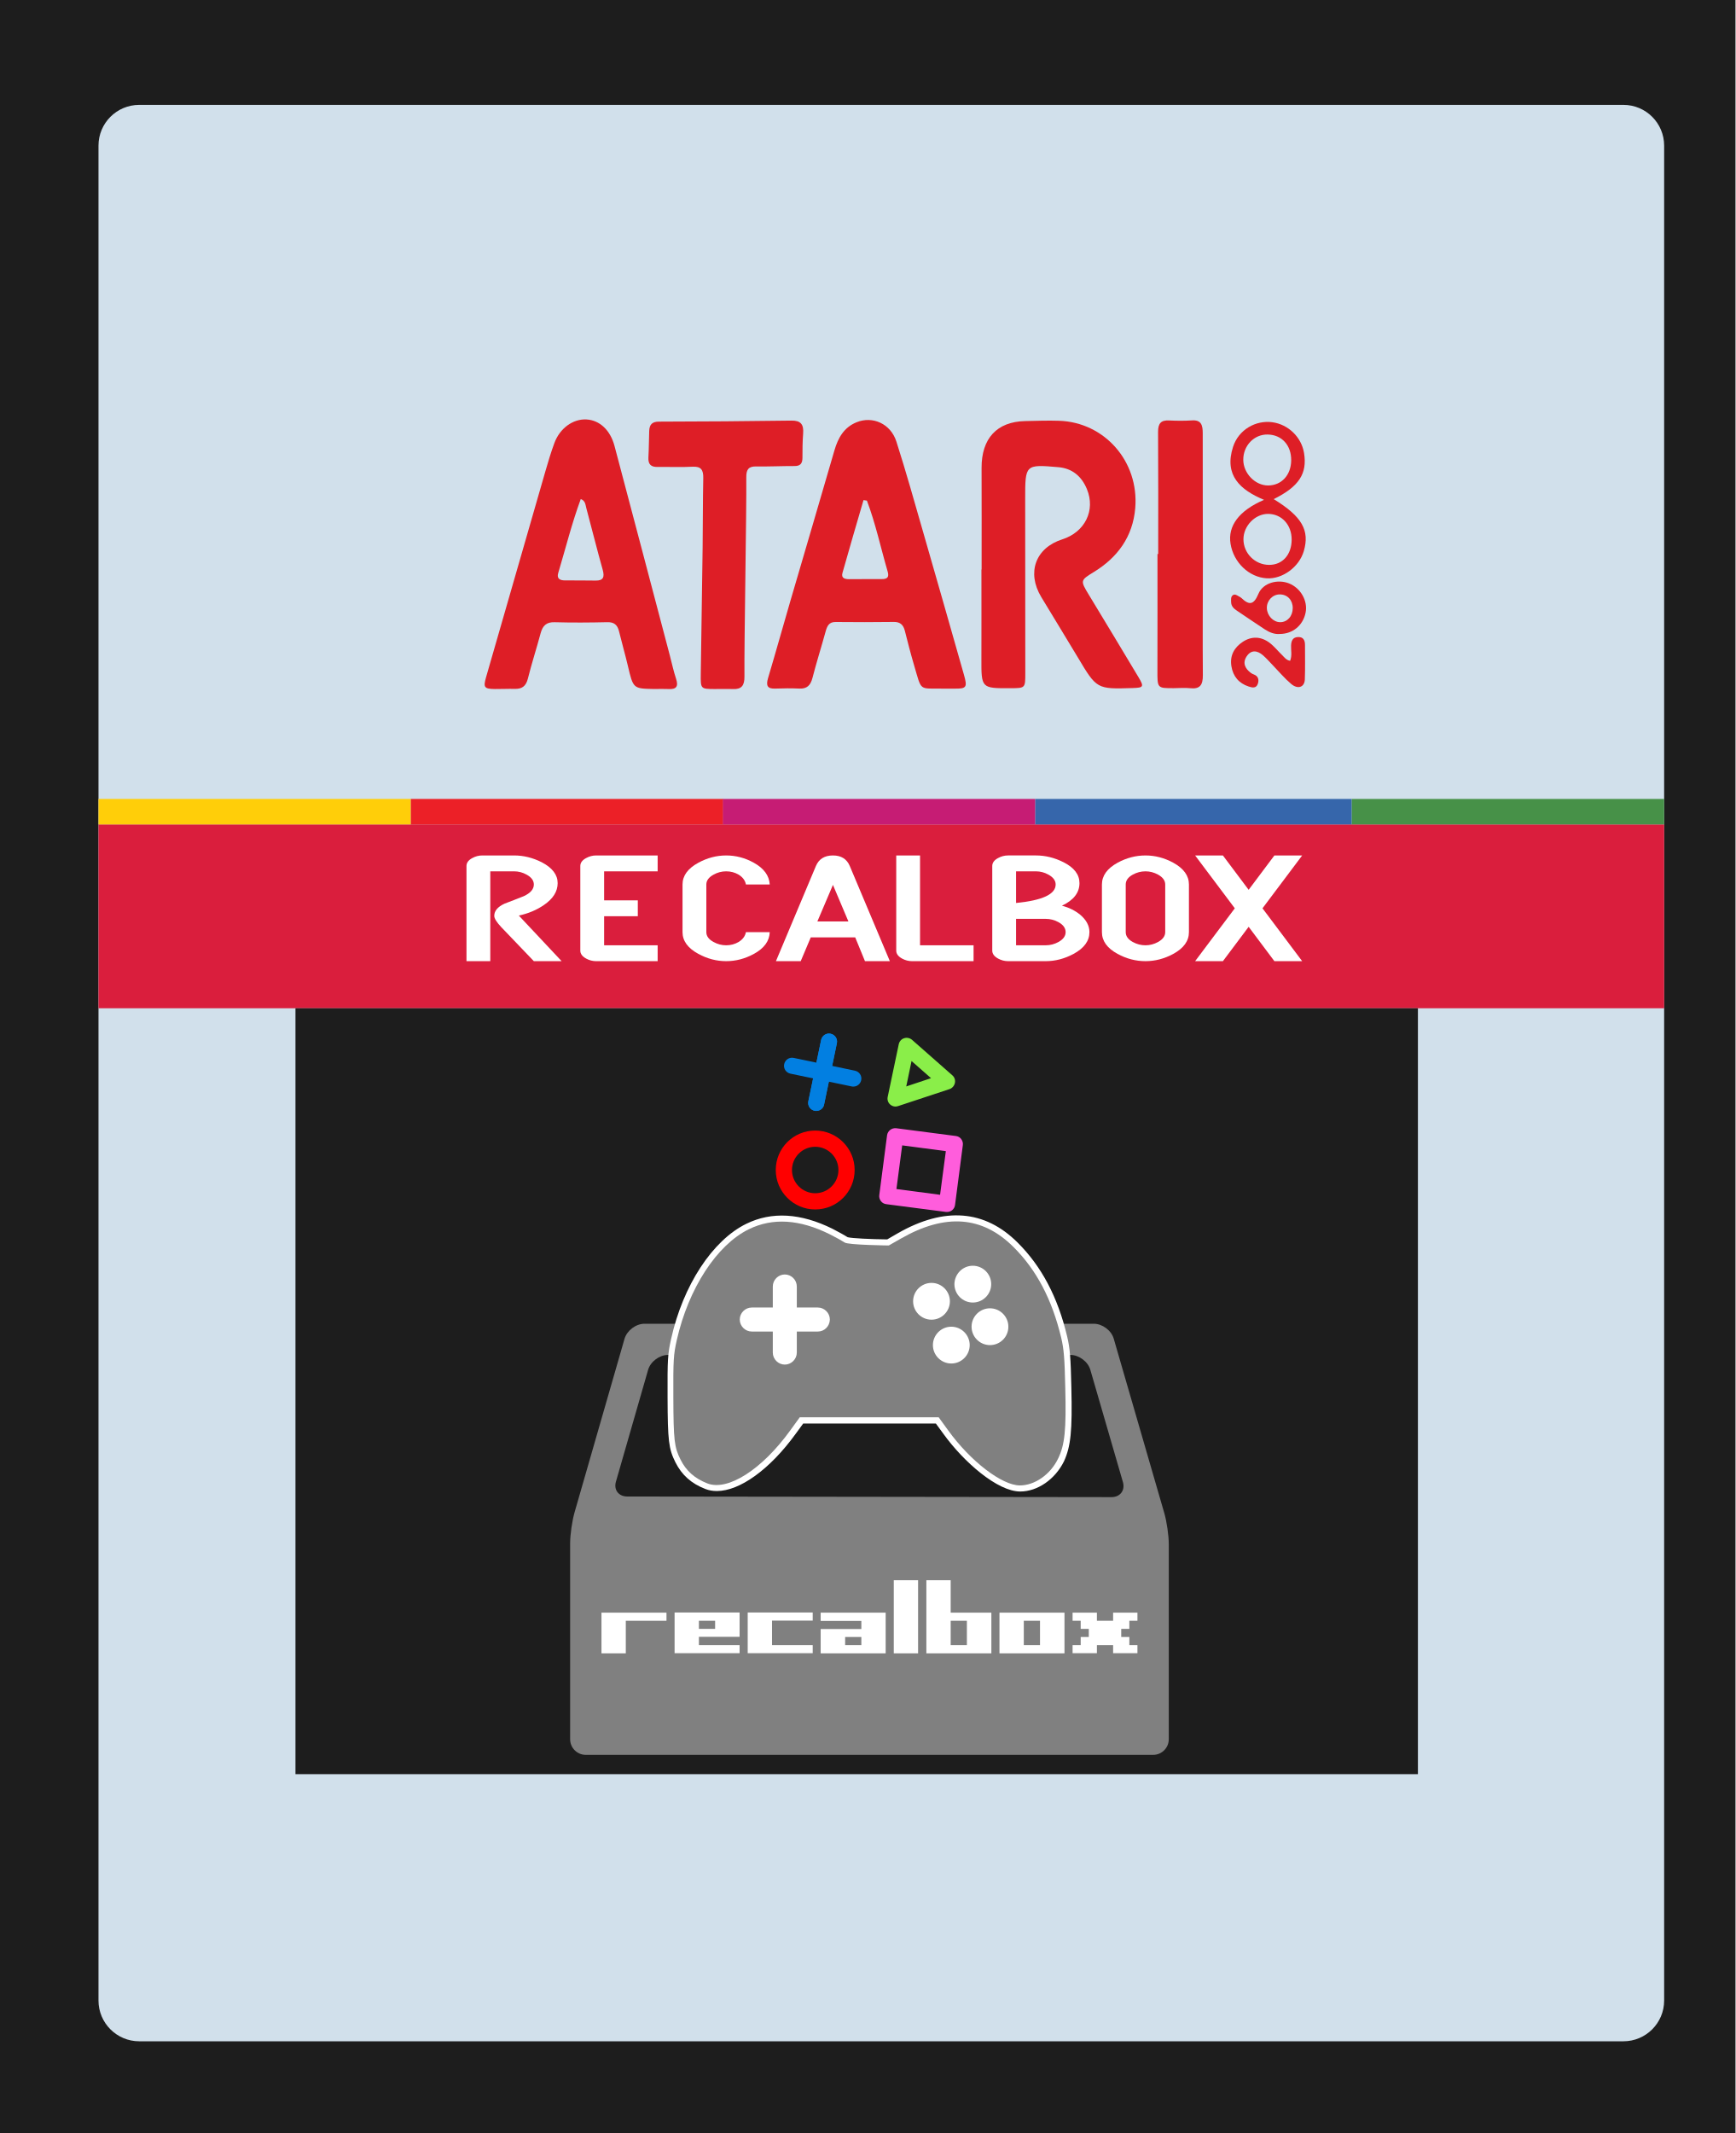
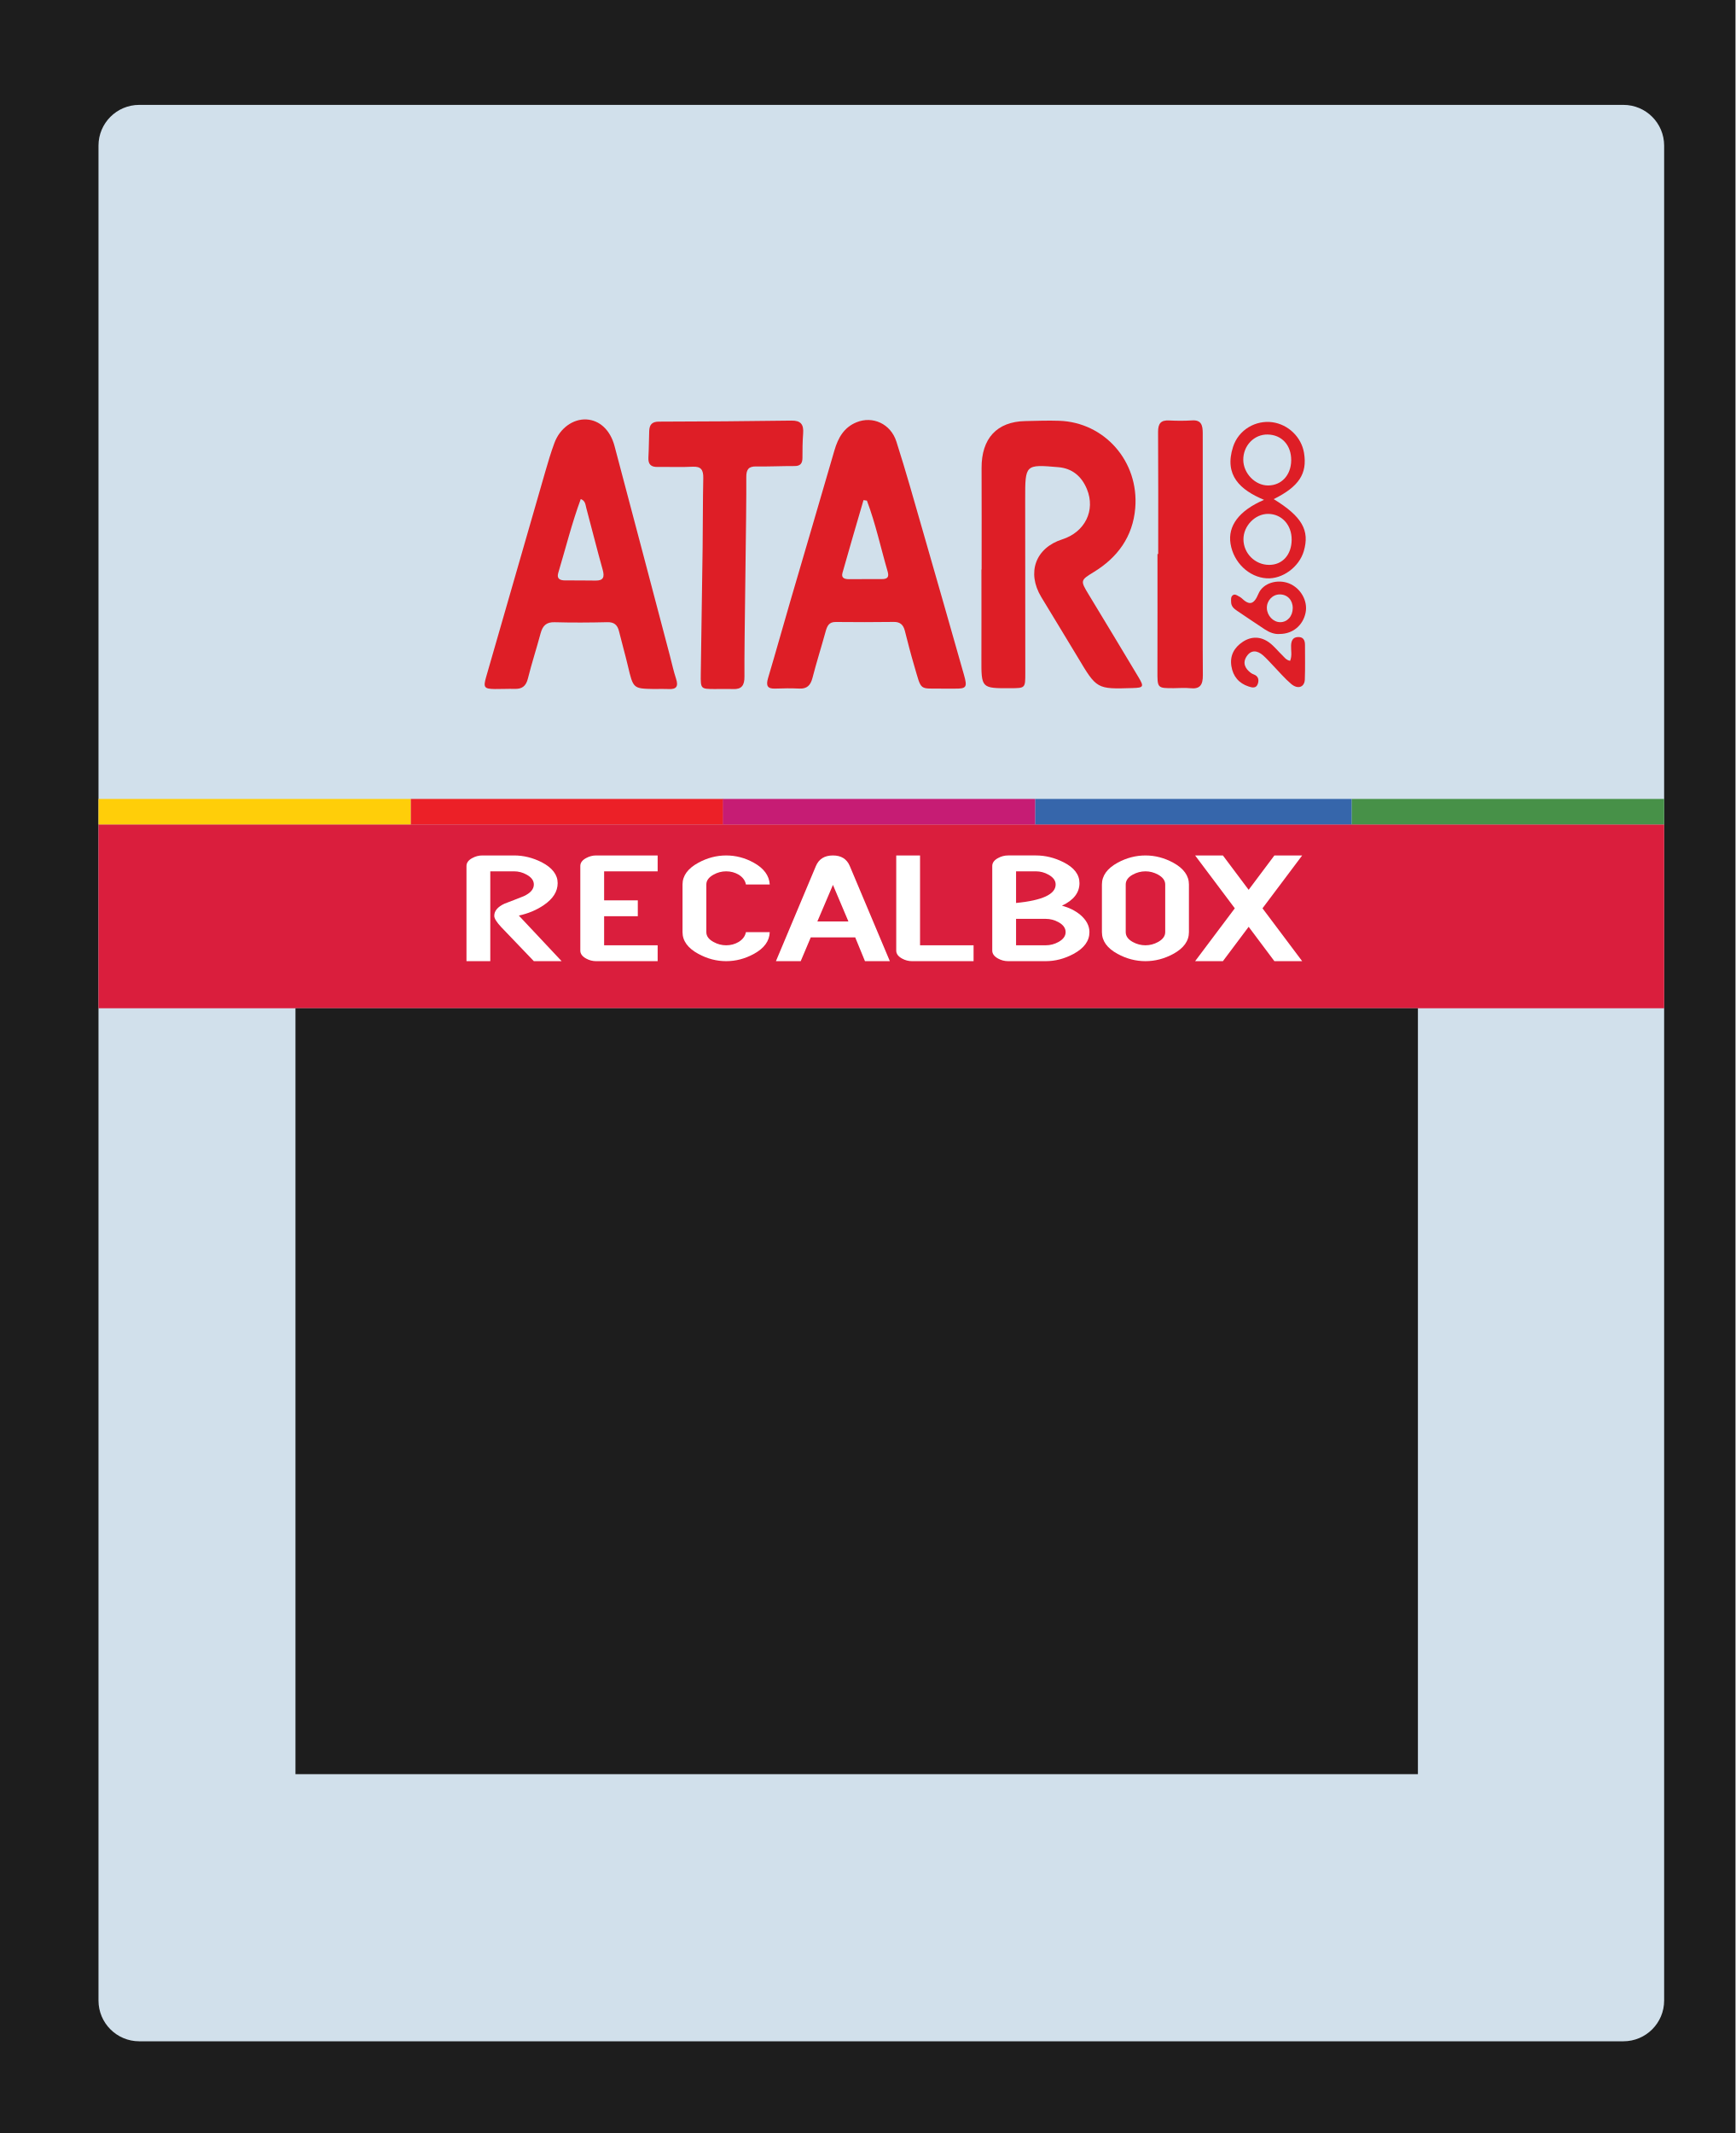
<svg xmlns="http://www.w3.org/2000/svg" viewBox="0 0 240.761 295.867" height="295.867" width="240.761" xml:space="preserve" version="1.1" id="svg2">
  <defs id="defs6">
    <clipPath id="clipPath18" clipPathUnits="userSpaceOnUse">
      <path id="path20" d="m 0,236.694 192.609,0 L 192.609,0 0,0 0,236.694 Z" />
    </clipPath>
  </defs>
  <g transform="matrix(1.25,0,0,-1.25,0,295.8675)" id="g10">
    <path id="path12" style="fill:#1d1d1d;fill-opacity:1;fill-rule:nonzero;stroke:none" d="m 0,0 192.609,0 0,236.695 L 0,236.695 0,0 Z" />
    <g id="g14">
      <g clip-path="url(#clipPath18)" id="g16">
        <g transform="translate(184.6939,14.7002)" id="g22">
          <path id="path24" style="fill:#d1e0eb;fill-opacity:1;fill-rule:evenodd;stroke:none" d="m 0,0 c 0,-2.498 -2.025,-4.523 -4.523,-4.523 l -164.717,0 c -2.498,0 -4.523,2.025 -4.523,4.523 l 0,205.833 c 0,2.498 2.025,4.523 4.523,4.523 l 164.717,0 c 2.498,0 4.523,-2.025 4.523,-4.523 L 0,0 Z" />
        </g>
        <path id="path26" style="fill:#da1e3d;fill-opacity:1;fill-rule:evenodd;stroke:none" d="m 184.694,124.81 -173.763,0 0,20.4 173.763,0 0,-20.4 z" />
        <path id="path28" style="fill:#1d1d1d;fill-opacity:1;fill-rule:evenodd;stroke:none" d="m 157.366,124.81 -124.574,0 0,-84.99 124.574,0 0,84.99 z" />
        <path id="path30" style="fill:#ffce09;fill-opacity:1;fill-rule:evenodd;stroke:none" d="m 45.599,145.209 -34.668,0 0,2.829 34.668,0 0,-2.829 z" />
        <path id="path32" style="fill:#ec2027;fill-opacity:1;fill-rule:evenodd;stroke:none" d="m 80.268,145.209 -34.669,0 0,2.829 34.669,0 0,-2.829 z" />
        <path id="path34" style="fill:#c61c74;fill-opacity:1;fill-rule:evenodd;stroke:none" d="m 114.904,145.209 -34.668,0 0,2.829 34.668,0 0,-2.829 z" />
        <path id="path36" style="fill:#3666ab;fill-opacity:1;fill-rule:evenodd;stroke:none" d="m 150.025,145.209 -35.121,0 0,2.829 35.121,0 0,-2.829 z" />
        <path id="path38" style="fill:#479148;fill-opacity:1;fill-rule:evenodd;stroke:none" d="m 184.694,145.209 -34.669,0 0,2.829 34.669,0 0,-2.829 z" />
        <g transform="translate(108.9434,173.497)" id="g40">
          <path id="path42" style="fill:#de1e26;fill-opacity:1;fill-rule:evenodd;stroke:none" d="m 0,0 c 0,3.752 0.012,7.506 -0.004,11.258 -0.015,3.285 1.694,5.147 4.841,5.214 1.258,0.027 2.517,0.074 3.774,0.032 5.028,-0.172 8.862,-4.501 8.441,-9.672 -0.262,-3.206 -1.983,-5.512 -4.596,-7.109 -1.505,-0.921 -1.511,-0.95 -0.571,-2.502 1.849,-3.058 3.703,-6.113 5.534,-9.183 0.627,-1.052 0.553,-1.154 -0.646,-1.192 -4.001,-0.127 -3.992,-0.122 -6.107,3.422 -1.335,2.238 -2.71,4.452 -4.051,6.685 -1.632,2.721 -0.628,5.448 2.34,6.395 2.509,0.8 3.708,3.207 2.733,5.572 -0.594,1.44 -1.647,2.305 -3.165,2.435 -3.687,0.317 -3.689,0.311 -3.687,-3.532 0.004,-6.44 0.01,-12.881 0.012,-19.321 0.001,-1.666 -0.003,-1.666 -1.634,-1.674 -3.258,-0.014 -3.249,-0.014 -3.237,3.335 0.012,3.279 0.002,6.559 0.002,9.837 L 0,0 Z" />
        </g>
        <g transform="translate(96.2139,181.1406)" id="g44">
          <path id="path46" style="fill:#de1e26;fill-opacity:1;fill-rule:evenodd;stroke:none" d="M 0,0 C -0.126,0.019 -0.252,0.038 -0.378,0.058 -1.16,-2.634 -1.957,-5.32 -2.713,-8.02 c -0.174,-0.619 0.311,-0.694 0.734,-0.697 1.212,-0.005 2.423,0.023 3.635,0.011 0.582,-0.007 0.834,0.193 0.647,0.833 C 1.538,-5.247 0.967,-2.559 0,0 m 8.481,-20.862 c -2.768,0.051 -2.365,-0.384 -3.254,2.622 -0.373,1.259 -0.695,2.535 -1.02,3.807 -0.171,0.673 -0.542,0.982 -1.22,0.973 -2.15,-0.023 -4.301,-0.035 -6.45,-0.006 -0.745,0.01 -0.952,-0.441 -1.124,-1.068 -0.471,-1.717 -1.011,-3.414 -1.455,-5.138 -0.216,-0.838 -0.621,-1.222 -1.453,-1.184 -0.89,0.04 -1.784,0.034 -2.674,-0.002 -0.868,-0.036 -1.056,0.317 -0.802,1.168 0.848,2.841 1.643,5.701 2.474,8.548 1.627,5.572 3.276,11.137 4.89,16.712 0.411,1.419 1.072,2.561 2.451,3.123 1.784,0.728 3.789,-0.146 4.428,-2.143 1.059,-3.306 1.993,-6.655 2.956,-9.995 1.526,-5.293 3.038,-10.591 4.544,-15.89 0.396,-1.396 0.276,-1.545 -1.074,-1.527 -0.406,0.005 -0.811,0 -1.217,0" />
        </g>
        <g transform="translate(64.4546,181.3164)" id="g48">
          <path id="path50" style="fill:#de1e26;fill-opacity:1;fill-rule:evenodd;stroke:none" d="m 0,0 c -0.991,-2.689 -1.68,-5.473 -2.501,-8.21 -0.193,-0.645 0.22,-0.818 0.744,-0.819 1.134,-0.003 2.268,-0.002 3.401,-0.018 0.859,-0.013 1.021,0.375 0.788,1.209 -0.64,2.28 -1.21,4.582 -1.824,6.869 C 0.515,-0.621 0.513,-0.189 0,0 m 8.1,-21.079 c -2.287,0.045 -2.276,0.048 -2.875,2.588 -0.302,1.279 -0.668,2.542 -0.979,3.818 -0.179,0.732 -0.565,1.027 -1.306,1.009 -1.946,-0.046 -3.895,-0.06 -5.84,-0.004 -0.901,0.026 -1.326,-0.37 -1.556,-1.231 -0.448,-1.679 -0.992,-3.331 -1.41,-5.019 -0.217,-0.876 -0.681,-1.172 -1.478,-1.148 -0.728,0.021 -1.457,-0.026 -2.186,-0.016 -1.185,0.016 -1.305,0.174 -0.976,1.321 2.189,7.615 4.38,15.23 6.581,22.842 0.305,1.057 0.621,2.114 1.002,3.143 0.607,1.642 2.075,2.688 3.551,2.608 1.459,-0.08 2.647,-1.165 3.121,-2.95 2.055,-7.742 4.093,-15.49 6.136,-23.237 0.227,-0.859 0.41,-1.735 0.689,-2.575 0.288,-0.867 0.034,-1.199 -0.809,-1.153 -0.486,0.025 -0.974,0.004 -1.665,0.004" />
        </g>
        <g transform="translate(82.6226,161.6172)" id="g52">
          <path id="path54" style="fill:#de1e26;fill-opacity:1;fill-rule:evenodd;stroke:none" d="m 0,0 c 0.011,-0.991 -0.325,-1.424 -1.263,-1.388 -0.689,0.028 -1.38,10e-4 -2.07,0.005 -1.523,0.008 -1.536,0.011 -1.514,1.672 0.063,4.686 0.144,9.372 0.205,14.06 0.033,2.557 0.016,5.115 0.071,7.671 0.02,0.923 -0.253,1.315 -1.182,1.266 -1.295,-0.069 -2.596,-0.007 -3.894,-0.026 -0.706,-0.011 -1.057,0.27 -1.012,1.057 0.054,0.978 0.054,1.959 0.089,2.938 0.026,0.71 0.328,1.033 1.067,1.034 4.909,0.011 9.817,0.044 14.724,0.115 1.031,0.015 1.372,-0.422 1.291,-1.446 C 6.442,26.067 6.438,25.17 6.437,24.274 6.437,23.634 6.185,23.359 5.561,23.362 4.145,23.367 2.727,23.293 1.311,23.316 0.476,23.331 0.194,23.003 0.204,22.118 0.242,18.411 -0.04,3.665 0,0" />
        </g>
        <g transform="translate(128.542,175.2177)" id="g56">
          <path id="path58" style="fill:#de1e26;fill-opacity:1;fill-rule:evenodd;stroke:none" d="m 0,0 c 0,4.515 0.017,9.029 -0.014,13.543 -0.006,0.944 0.319,1.32 1.208,1.276 0.849,-0.042 1.705,-0.049 2.553,0.006 1.038,0.07 1.198,-0.534 1.196,-1.431 C 4.934,8.537 4.958,3.682 4.96,-1.174 4.961,-5.264 4.921,-9.352 4.956,-13.44 c 0.01,-1.105 -0.333,-1.574 -1.407,-1.453 -0.601,0.068 -1.215,0.006 -1.823,0.005 -1.84,-0.005 -1.818,-0.005 -1.811,1.991 C -0.07,-8.599 -0.08,-4.299 -0.08,0 L 0,0 Z" />
        </g>
        <g transform="translate(143.3023,185.6084)" id="g60">
          <path id="path62" style="fill:#de1e26;fill-opacity:1;fill-rule:evenodd;stroke:none" d="m 0,0 c 0.017,1.68 -1.043,2.843 -2.616,2.869 -1.503,0.027 -2.717,-1.24 -2.702,-2.818 0.014,-1.497 1.32,-2.84 2.758,-2.837 C -1.072,-2.781 -0.016,-1.633 0,0 m 0.052,-8.805 c 0.009,1.64 -1.1,2.858 -2.612,2.866 -1.439,0.008 -2.742,-1.331 -2.739,-2.817 0.003,-1.56 1.286,-2.839 2.851,-2.842 1.482,-0.003 2.49,1.125 2.5,2.793 m -1.993,4.504 c 3.149,-1.933 4.019,-3.475 3.335,-5.785 -0.52,-1.759 -2.373,-3.111 -4.114,-3.002 -1.968,0.123 -3.675,1.753 -4.012,3.834 -0.32,1.974 0.934,3.679 3.717,4.873 -2.627,1.095 -4.461,2.71 -3.438,5.88 0.621,1.923 2.537,2.985 4.366,2.732 C -0.318,3.986 1.135,2.578 1.424,0.824 1.801,-1.472 0.872,-2.905 -1.941,-4.301" />
        </g>
        <g transform="translate(143.1817,163.3633)" id="g64">
          <path id="path66" style="fill:#de1e26;fill-opacity:1;fill-rule:evenodd;stroke:none" d="M 0,0 C 0.241,0.6 0.085,1.155 0.107,1.695 0.129,2.244 0.305,2.611 0.865,2.639 1.437,2.667 1.655,2.317 1.652,1.758 1.647,0.48 1.684,-0.799 1.633,-2.073 1.598,-2.926 0.865,-3.193 0.125,-2.57 c -0.724,0.609 -1.343,1.354 -2.009,2.04 -0.377,0.387 -0.73,0.804 -1.137,1.154 -0.614,0.526 -1.294,0.633 -1.796,-0.119 -0.493,-0.738 -0.18,-1.37 0.466,-1.849 0.098,-0.072 0.213,-0.125 0.327,-0.169 0.486,-0.182 0.592,-0.582 0.445,-1.026 -0.185,-0.56 -0.647,-0.433 -1.029,-0.308 -1.06,0.348 -1.727,1.105 -1.91,2.261 -0.189,1.194 0.34,2.082 1.261,2.692 0.986,0.651 2.025,0.606 2.968,-0.097 0.523,-0.391 0.942,-0.932 1.42,-1.39 C -0.634,0.395 -0.451,0.089 0,0" />
        </g>
        <g transform="translate(143.4736,169.2217)" id="g68">
          <path id="path70" style="fill:#de1e26;fill-opacity:1;fill-rule:evenodd;stroke:none" d="m 0,0 c -0.002,0.891 -0.595,1.512 -1.442,1.512 -0.806,-0.001 -1.461,-0.705 -1.43,-1.536 0.031,-0.829 0.71,-1.54 1.474,-1.545 C -0.599,-1.575 0.002,-0.899 0,0 m -1.433,-2.877 c -0.567,-0.054 -1.139,0.163 -1.662,0.505 -1.034,0.675 -2.051,1.378 -3.078,2.063 -0.354,0.238 -0.666,0.498 -0.668,0.993 -10e-4,0.253 -0.046,0.537 0.161,0.714 0.227,0.198 0.458,0.036 0.671,-0.087 C -5.903,1.249 -5.784,1.2 -5.696,1.115 -4.844,0.296 -4.332,0.32 -3.807,1.58 -3.293,2.813 -1.649,3.232 -0.404,2.73 0.888,2.21 1.69,0.789 1.427,-0.512 1.145,-1.914 0.015,-2.871 -1.433,-2.877" />
        </g>
      </g>
    </g>
  </g>
-   <g id="g4379" transform="matrix(0.1472855,0,0,0.1472855,63.18872,165.1472)">
-     <path style="fill:#ff0000" id="path9" d="m 338.831,17.757 c -20.411,0 -37.15,-16.593 -37.15,-37.15 0,-20.557 16.593,-37.15 37.15,-37.15 20.411,0 37.15,16.593 37.15,37.15 0,20.557 -16.593,37.15 -37.15,37.15 z m 0,-59.029 c -12.041,0 -21.879,9.838 -21.879,21.879 0,12.041 9.838,21.879 21.879,21.879 12.041,0 21.879,-9.838 21.879,-21.879 0,-12.041 -9.838,-21.879 -21.879,-21.879 z" class="st0" />
-     <path style="fill:#ff5ddc" id="path11" d="m 463.057,20.106 c -0.294,0 -0.734,0 -1.028,0 l -56.386,-7.342 C 403.587,12.471 401.825,11.443 400.65,9.828 399.476,8.212 398.888,6.157 399.182,4.248 l 7.342,-56.386 c 0.587,-4.111 4.405,-7.048 8.517,-6.608 l 56.386,7.342 c 2.056,0.294 3.818,1.322 4.993,2.937 1.175,1.615 1.762,3.671 1.468,5.58 l -7.342,56.386 c -0.441,3.818 -3.671,6.608 -7.489,6.608 z m -47.723,-21.585 41.115,5.433 5.433,-41.115 -41.115,-5.433 -5.433,41.115 z" class="st1" />
-     <path style="fill:#027fe1" id="path13" d="m 339.859,-75.045 c -0.587,0 -1.028,0 -1.615,-0.147 -4.111,-0.881 -6.755,-4.846 -5.874,-8.957 l 12.041,-57.708 c 0.881,-4.112 4.846,-6.755 8.957,-5.874 4.112,0.881 6.755,4.846 5.874,8.957 l -12.041,57.708 c -0.587,3.524 -3.818,6.02 -7.342,6.02 z" class="st2" />
-     <path style="fill:#027fe1" id="path15" d="m 339.859,-75.045 c -0.587,0 -1.028,0 -1.615,-0.147 -4.111,-0.881 -6.755,-4.846 -5.874,-8.957 l 12.041,-57.708 c 0.881,-4.112 4.846,-6.755 8.957,-5.874 4.112,0.881 6.755,4.846 5.874,8.957 l -12.041,57.708 c -0.587,3.524 -3.818,6.02 -7.342,6.02 z" class="st2" />
-     <path style="fill:#027fe1" id="path17" d="m 374.807,-97.952 c -0.587,0 -1.028,0 -1.615,-0.147 l -57.708,-12.041 c -4.111,-0.881 -6.755,-4.846 -5.874,-8.957 0.881,-4.111 4.846,-6.755 8.957,-5.874 l 57.708,12.041 c 4.111,0.881 6.755,4.846 5.874,8.957 -0.734,3.524 -3.818,6.02 -7.342,6.02 z" class="st2" />
-     <path style="fill:#8aee49" id="path19" d="m 414.453,-79.157 c -1.909,0 -3.671,-0.734 -4.993,-1.909 -2.056,-1.762 -2.937,-4.552 -2.349,-7.195 l 10.426,-49.632 c 0.587,-2.643 2.496,-4.846 4.993,-5.58 2.496,-0.881 5.433,-0.294 7.489,1.468 l 38.031,33.479 c 2.056,1.762 2.937,4.552 2.349,7.195 -0.587,2.643 -2.496,4.846 -4.993,5.727 l -48.457,16.005 c -1.028,0.294 -1.762,0.441 -2.496,0.441 z m 15.124,-42.877 -4.993,23.935 23.347,-7.782 -18.355,-16.152 z" class="st3" />
-     <path style="fill:#808080" id="path21" d="M 667.75,304.093 620.028,139.487 c -2.203,-7.782 -10.719,-14.097 -18.795,-14.097 l -423.19,0 c -8.076,0 -16.446,6.314 -18.795,14.097 L 112.111,303.212 C 109.909,310.995 108,323.916 108,331.993 l 0,184.724 c 0,8.076 6.608,14.684 14.684,14.684 l 534.494,0 c 8.076,0 14.684,-6.608 14.684,-14.684 l 0,-183.842 c 0,-8.076 -1.909,-20.998 -4.111,-28.78 z M 617.972,288.675 161.743,288.088 c -8.076,0 -12.922,-6.314 -10.572,-14.097 L 181.42,168.854 c 2.203,-7.782 10.719,-14.097 18.795,-14.097 l 378.992,0 c 8.076,0 16.593,6.314 18.795,14.097 l 30.689,105.724 c 2.203,7.782 -2.643,14.097 -10.719,14.097 z" class="st4" />
-     <path style="fill:#ffffff" d="m 160.422,435.808 -22.907,0 0,-38.325 61.232,0 0,7.636 -38.325,0 0,30.689 0,0 z" class="st5" id="path3079_4_" />
-     <path style="fill:#ffffff" d="m 229.289,428.025 38.325,0 0,7.636 -61.232,0 0,-38.325 61.232,0 0,22.907 -38.325,0 0,7.782 z m 0,-15.271 15.271,0 0,-7.636 -15.271,0 0,7.636 z" class="st5" id="path3081_4_" />
-     <path style="fill:#ffffff" d="m 298.157,428.025 38.325,0 0,7.636 -61.232,0 0,-38.325 61.232,0 0,7.636 -38.325,0 0,23.054 z" class="st5" id="path3083_4_" />
-     <path style="fill:#ffffff" d="m 343.97,397.483 61.232,0 0,38.325 -61.232,0 0,-22.907 38.325,0 0,-7.636 -38.325,0 0,-7.782 z m 23.054,30.543 15.271,0 0,-7.636 -15.271,0 0,7.636 z" class="st5" id="path3085_4_" />
-     <path style="fill:#ffffff" d="m 412.838,366.94 22.907,0 0,68.868 -22.907,0 0,-68.868 z" class="st5" id="path3087_4_" />
-     <path style="fill:#ffffff" d="m 443.527,366.94 22.907,0 0,30.543 38.325,0 0,38.325 -61.232,0 0,-68.868 z m 22.907,61.085 15.271,0 0,-22.907 -15.271,0 0,22.907 z" class="st5" id="path3089_4_" />
-     <path style="fill:#ffffff" d="m 512.395,397.483 61.232,0 0,38.325 -61.232,0 0,-38.325 z m 22.907,30.543 15.271,0 0,-22.907 -15.271,0 0,22.907 z" class="st5" id="path3091_4_" />
-     <path style="fill:#ffffff" d="m 588.898,420.39 7.636,0 0,-7.636 -7.636,0 0,-7.636 -7.636,0 0,-7.636 22.907,0 0,7.636 15.271,0 0,-7.636 22.907,0 0,7.636 -7.636,0 0,7.636 -7.636,0 0,7.636 7.636,0 0,7.636 7.636,0 0,7.636 -22.907,0 0,-7.636 -15.271,0 0,7.636 -22.907,0 0,-7.636 7.636,0 0,-7.636 z" class="st5" id="path3093_4_" />
-     <path style="fill:#ffffff" id="path31" d="M 580.088,185.154 C 579.5,157.254 578.766,148.297 576.123,137.284 567.313,100.281 552.041,71.353 529.428,48.887 498.445,18.051 460.561,15.114 416.803,40.077 l -10.132,5.874 C 391.106,45.803 373.191,44.922 369.373,43.894 366.437,41.985 359.976,38.461 355.13,35.965 325.175,21.134 297.863,19.519 273.928,31.266 242.064,46.831 214.311,89.268 203.152,139.487 c -3.23,14.537 -3.524,19.089 -3.377,55.211 0.147,40.968 1.028,48.457 7.342,61.085 6.02,12.041 14.978,20.117 28.34,25.256 3.377,1.322 6.901,1.909 10.719,1.909 21.439,0 49.778,-20.117 74.154,-53.743 l 7.195,-9.838 124.96,0 7.195,9.838 c 18.942,26.284 50.806,54.184 72.245,54.184 16.299,0 32.892,-11.453 41.262,-28.487 6.314,-13.95 7.929,-28.34 6.901,-69.749 z" class="st5" />
-     <path style="fill:#808080" id="path33" d="m 574.361,185.3 c -0.587,-27.459 -1.322,-36.122 -3.818,-46.695 -8.664,-36.122 -23.201,-63.875 -45.08,-85.607 C 496.242,23.924 461.442,21.281 419.739,45.069 l -11.6,6.608 c 0,0 -38.325,-0.441 -41.555,-2.79 -2.203,-1.468 -8.517,-4.993 -14.097,-7.782 -28.34,-14.097 -53.743,-15.712 -76.209,-4.699 -30.249,14.831 -56.827,55.799 -67.84,104.403 -3.084,13.95 -3.377,18.355 -3.23,54.037 0.147,40.087 0.881,46.842 6.755,58.442 5.286,10.719 13.362,17.768 25.256,22.466 l 0,0 c 19.236,7.489 51.541,-13.069 78.118,-49.925 l 8.957,-12.334 130.834,0 8.957,12.334 c 20.998,29.074 50.659,51.834 67.546,51.834 13.95,0 28.78,-10.279 35.976,-25.256 6.314,-12.922 7.782,-26.872 6.755,-67.105 z m -233.034,-52.568 -19.823,0 0,19.823 c 0,6.167 -5.139,11.307 -11.307,11.307 -6.167,0 -11.307,-5.139 -11.307,-11.307 l 0,-19.823 -19.823,0 c -6.167,0 -11.307,-5.139 -11.307,-11.307 0,-6.167 5.139,-11.307 11.307,-11.307 l 19.823,0 0,-19.823 c 0,-6.167 5.139,-11.307 11.307,-11.307 6.167,0 11.307,5.139 11.307,11.307 l 0,19.823 19.823,0 c 6.167,0 11.307,5.139 11.307,11.307 -0.147,6.314 -5.139,11.307 -11.307,11.307 z M 487.285,70.766 c 9.545,0 17.327,7.782 17.327,17.327 0,9.545 -7.782,17.327 -17.327,17.327 -9.545,0 -17.327,-7.782 -17.327,-17.327 0.147,-9.545 7.782,-17.327 17.327,-17.327 z M 431.046,104.245 c 0,-9.545 7.782,-17.327 17.327,-17.327 9.545,0 17.327,7.782 17.327,17.327 0,9.545 -7.782,17.327 -17.327,17.327 -9.545,0 -17.327,-7.782 -17.327,-17.327 z m 35.976,58.589 c -9.545,0 -17.327,-7.782 -17.327,-17.327 0,-9.545 7.782,-17.327 17.327,-17.327 9.545,0 17.327,7.782 17.327,17.327 0,9.545 -7.782,17.327 -17.327,17.327 z m 36.416,-17.327 c -9.545,0 -17.327,-7.782 -17.327,-17.327 0,-9.545 7.782,-17.327 17.327,-17.327 9.545,0 17.327,7.782 17.327,17.327 0,9.691 -7.782,17.327 -17.327,17.327 z" class="st4" />
-     <g transform="matrix(2.075122,0,0,2.075122,-336.9634,-563.5536)" id="g35">
-       <path style="fill:#d40000" d="m 403.4,511.6 0,0 0,0 z" class="st6" id="path3_1_" />
-       <path style="fill:#d40000" d="m 403.4,504.7 0,0 0,0 z" class="st6" id="path5_1_" />
-       <path style="fill:#d40000" d="m 403.4,497.9 0,0 0,0 z" class="st6" id="path7_1_" />
-       <path style="fill:#d40000" d="m 403.4,501.3 0,0 0,0 z" class="st6" id="path9_1_" />
-       <path style="fill:#d40000" d="m 403.4,515 0,0 0,0 z" class="st6" id="path11_1_" />
-       <path style="fill:#d40000" d="m 403.4,508.1 0,0 0,0 z" class="st6" id="path13_1_" />
-       <path style="fill:#d40000" d="m 403.4,494.5 0,0 0,0 z" class="st6" id="path15_1_" />
-     </g>
-   </g>
  <g style="font-style:normal;font-weight:normal;font-size:17.5px;line-height:125%;font-family:sans-serif;letter-spacing:0px;word-spacing:0px;fill:#000000;fill-opacity:1;stroke:none;stroke-width:1px;stroke-linecap:butt;stroke-linejoin:miter;stroke-opacity:1" id="text3389">
    <path d="m 77.915,133.323 -3.854,0 -4.539,-4.74 q -0.953,-1.021 -0.953,-1.544 0,-1.034 1.423,-1.692 0.671,-0.255 1.329,-0.51 0.658,-0.255 1.329,-0.524 1.41,-0.645 1.41,-1.625 0,-0.819 -1.007,-1.37 -0.819,-0.457 -1.732,-0.457 l -3.303,0 0,12.461 -3.303,0 0,-13.199 q 0,-0.671 0.806,-1.101 0.658,-0.363 1.396,-0.363 l 4.404,0 q 1.96,0 3.827,0.94 2.216,1.155 2.216,2.9 0,1.732 -1.907,3.035 -1.504,1.034 -3.478,1.464 l 5.935,6.324 z" style="font-style:normal;font-variant:normal;font-weight:normal;font-stretch:normal;font-size:27.5px;font-family:'SF Atarian System Extended';-inkscape-font-specification:'SF Atarian System Extended';fill:#ffffff" id="path3392" />
    <path d="m 91.236,133.323 -8.527,0 q -0.739,0 -1.396,-0.363 -0.806,-0.443 -0.806,-1.101 l 0,-11.736 q 0,-0.671 0.806,-1.101 0.658,-0.363 1.396,-0.363 l 8.527,0 0,2.202 -7.426,0 0,4.028 4.673,0 0,2.202 -4.673,0 0,4.028 7.426,0 0,2.202 z" style="font-style:normal;font-variant:normal;font-weight:normal;font-stretch:normal;font-size:27.5px;font-family:'SF Atarian System Extended';-inkscape-font-specification:'SF Atarian System Extended';fill:#ffffff" id="path3394" />
    <path d="m 106.785,129.294 q -0.054,1.853 -2.202,3.021 -1.84,1.007 -3.84,1.007 -2.001,0 -3.854,-1.007 -2.202,-1.195 -2.202,-3.021 l 0,-6.606 q 0,-1.826 2.202,-3.021 1.853,-1.007 3.854,-1.007 2.014,0 3.827,1.007 2.108,1.168 2.216,3.021 l -3.303,0 q -0.161,-0.846 -1.021,-1.37 -0.779,-0.457 -1.719,-0.457 -0.927,0 -1.746,0.457 -1.007,0.551 -1.007,1.37 l 0,6.606 q 0,0.833 1.007,1.37 0.819,0.457 1.746,0.457 0.94,0 1.719,-0.457 0.859,-0.524 1.021,-1.37 l 3.303,0 z" style="font-style:normal;font-variant:normal;font-weight:normal;font-stretch:normal;font-size:27.5px;font-family:'SF Atarian System Extended';-inkscape-font-specification:'SF Atarian System Extended';fill:#ffffff" id="path3396" />
    <path d="m 123.449,133.323 -3.451,0 -1.356,-3.303 -6.163,0 -1.396,3.303 -3.438,0 5.546,-13.199 q 0.618,-1.464 2.363,-1.464 1.719,0 2.336,1.464 l 5.559,13.199 z m -5.747,-5.505 -2.148,-5.076 -2.162,5.076 4.31,0 z" style="font-style:normal;font-variant:normal;font-weight:normal;font-stretch:normal;font-size:27.5px;font-family:'SF Atarian System Extended';-inkscape-font-specification:'SF Atarian System Extended';fill:#ffffff" id="path3398" />
    <path d="m 135.064,133.323 -8.527,0 q -0.739,0 -1.396,-0.363 -0.806,-0.443 -0.806,-1.101 l 0,-13.199 3.303,0 0,12.461 7.426,0 0,2.202 z" style="font-style:normal;font-variant:normal;font-weight:normal;font-stretch:normal;font-size:27.5px;font-family:'SF Atarian System Extended';-inkscape-font-specification:'SF Atarian System Extended';fill:#ffffff" id="path3400" />
    <path d="m 151.137,129.294 q 0,1.826 -2.202,3.021 -1.88,1.007 -3.854,1.007 l -5.223,0 q -0.739,0 -1.396,-0.363 -0.806,-0.443 -0.806,-1.101 l 0,-11.736 q 0,-0.671 0.806,-1.101 0.658,-0.363 1.396,-0.363 l 3.854,0 q 1.96,0 3.827,0.94 2.216,1.115 2.216,2.9 0,1.987 -2.43,3.129 1.464,0.389 2.524,1.249 1.289,1.088 1.289,2.417 z m -4.686,-6.606 q 0,-0.819 -1.007,-1.37 -0.819,-0.457 -1.732,-0.457 l -2.753,0 0,4.391 q 5.492,-0.537 5.492,-2.565 z m 1.383,6.606 q 0,-0.833 -0.994,-1.383 -0.833,-0.457 -1.759,-0.457 l -4.122,0 0,3.666 4.122,0 q 0.927,0 1.759,-0.457 0.994,-0.551 0.994,-1.37 z" style="font-style:normal;font-variant:normal;font-weight:normal;font-stretch:normal;font-size:27.5px;font-family:'SF Atarian System Extended';-inkscape-font-specification:'SF Atarian System Extended';fill:#ffffff" id="path3402" />
    <path d="m 164.941,129.294 q 0,1.84 -2.175,3.021 -1.853,1.007 -3.854,1.007 -2.014,0 -3.867,-1.007 -2.175,-1.182 -2.175,-3.021 l 0,-6.606 q 0,-1.826 2.175,-3.021 1.853,-1.007 3.867,-1.007 2.001,0 3.854,1.007 2.175,1.195 2.175,3.021 l 0,6.606 z m -3.29,0 0,-6.606 q 0,-0.819 -0.994,-1.37 -0.833,-0.457 -1.746,-0.457 -0.927,0 -1.759,0.457 -0.98,0.537 -0.98,1.37 l 0,6.606 q 0,0.833 0.98,1.37 0.833,0.457 1.759,0.457 0.913,0 1.746,-0.457 0.994,-0.551 0.994,-1.37 z" style="font-style:normal;font-variant:normal;font-weight:normal;font-stretch:normal;font-size:27.5px;font-family:'SF Atarian System Extended';-inkscape-font-specification:'SF Atarian System Extended';fill:#ffffff" id="path3404" />
    <path d="m 180.651,133.323 -3.854,0 -3.572,-4.767 -3.572,4.767 -3.854,0 5.505,-7.332 -5.505,-7.332 3.854,0 3.572,4.767 3.572,-4.767 3.854,0 -5.505,7.332 5.505,7.332 z" style="font-style:normal;font-variant:normal;font-weight:normal;font-stretch:normal;font-size:27.5px;font-family:'SF Atarian System Extended';-inkscape-font-specification:'SF Atarian System Extended';fill:#ffffff" id="path3406" />
  </g>
</svg>
